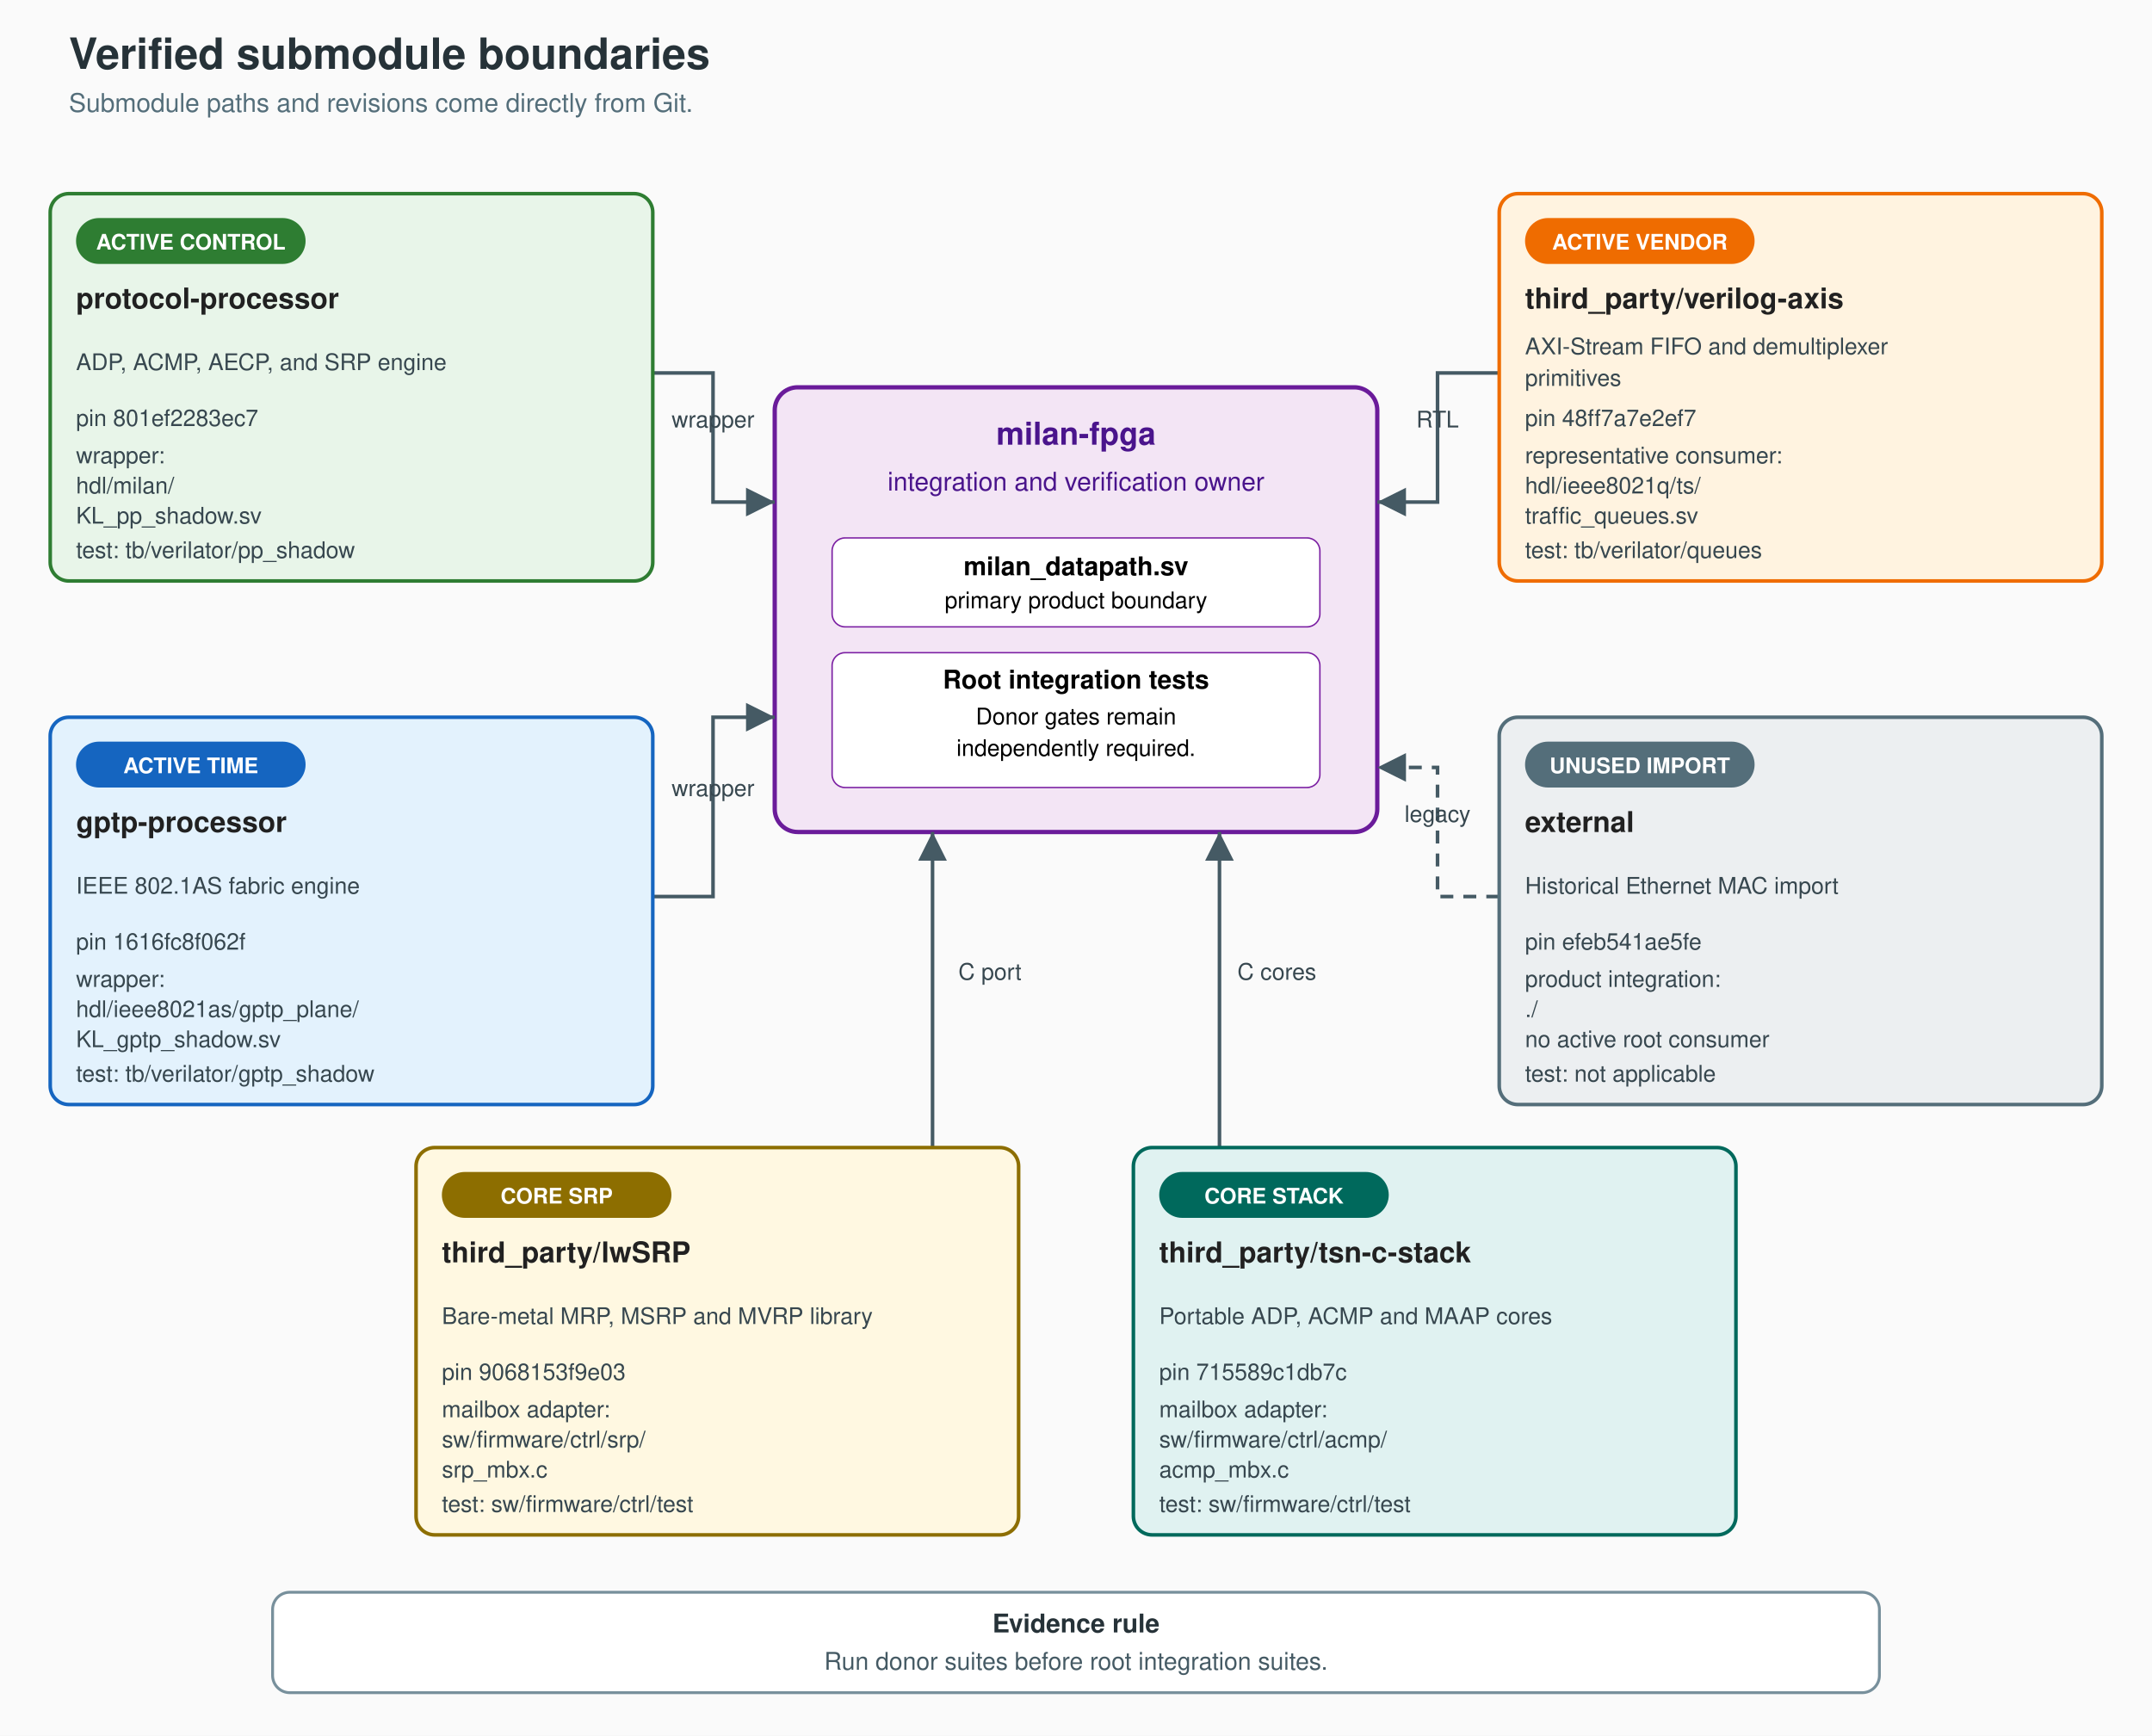
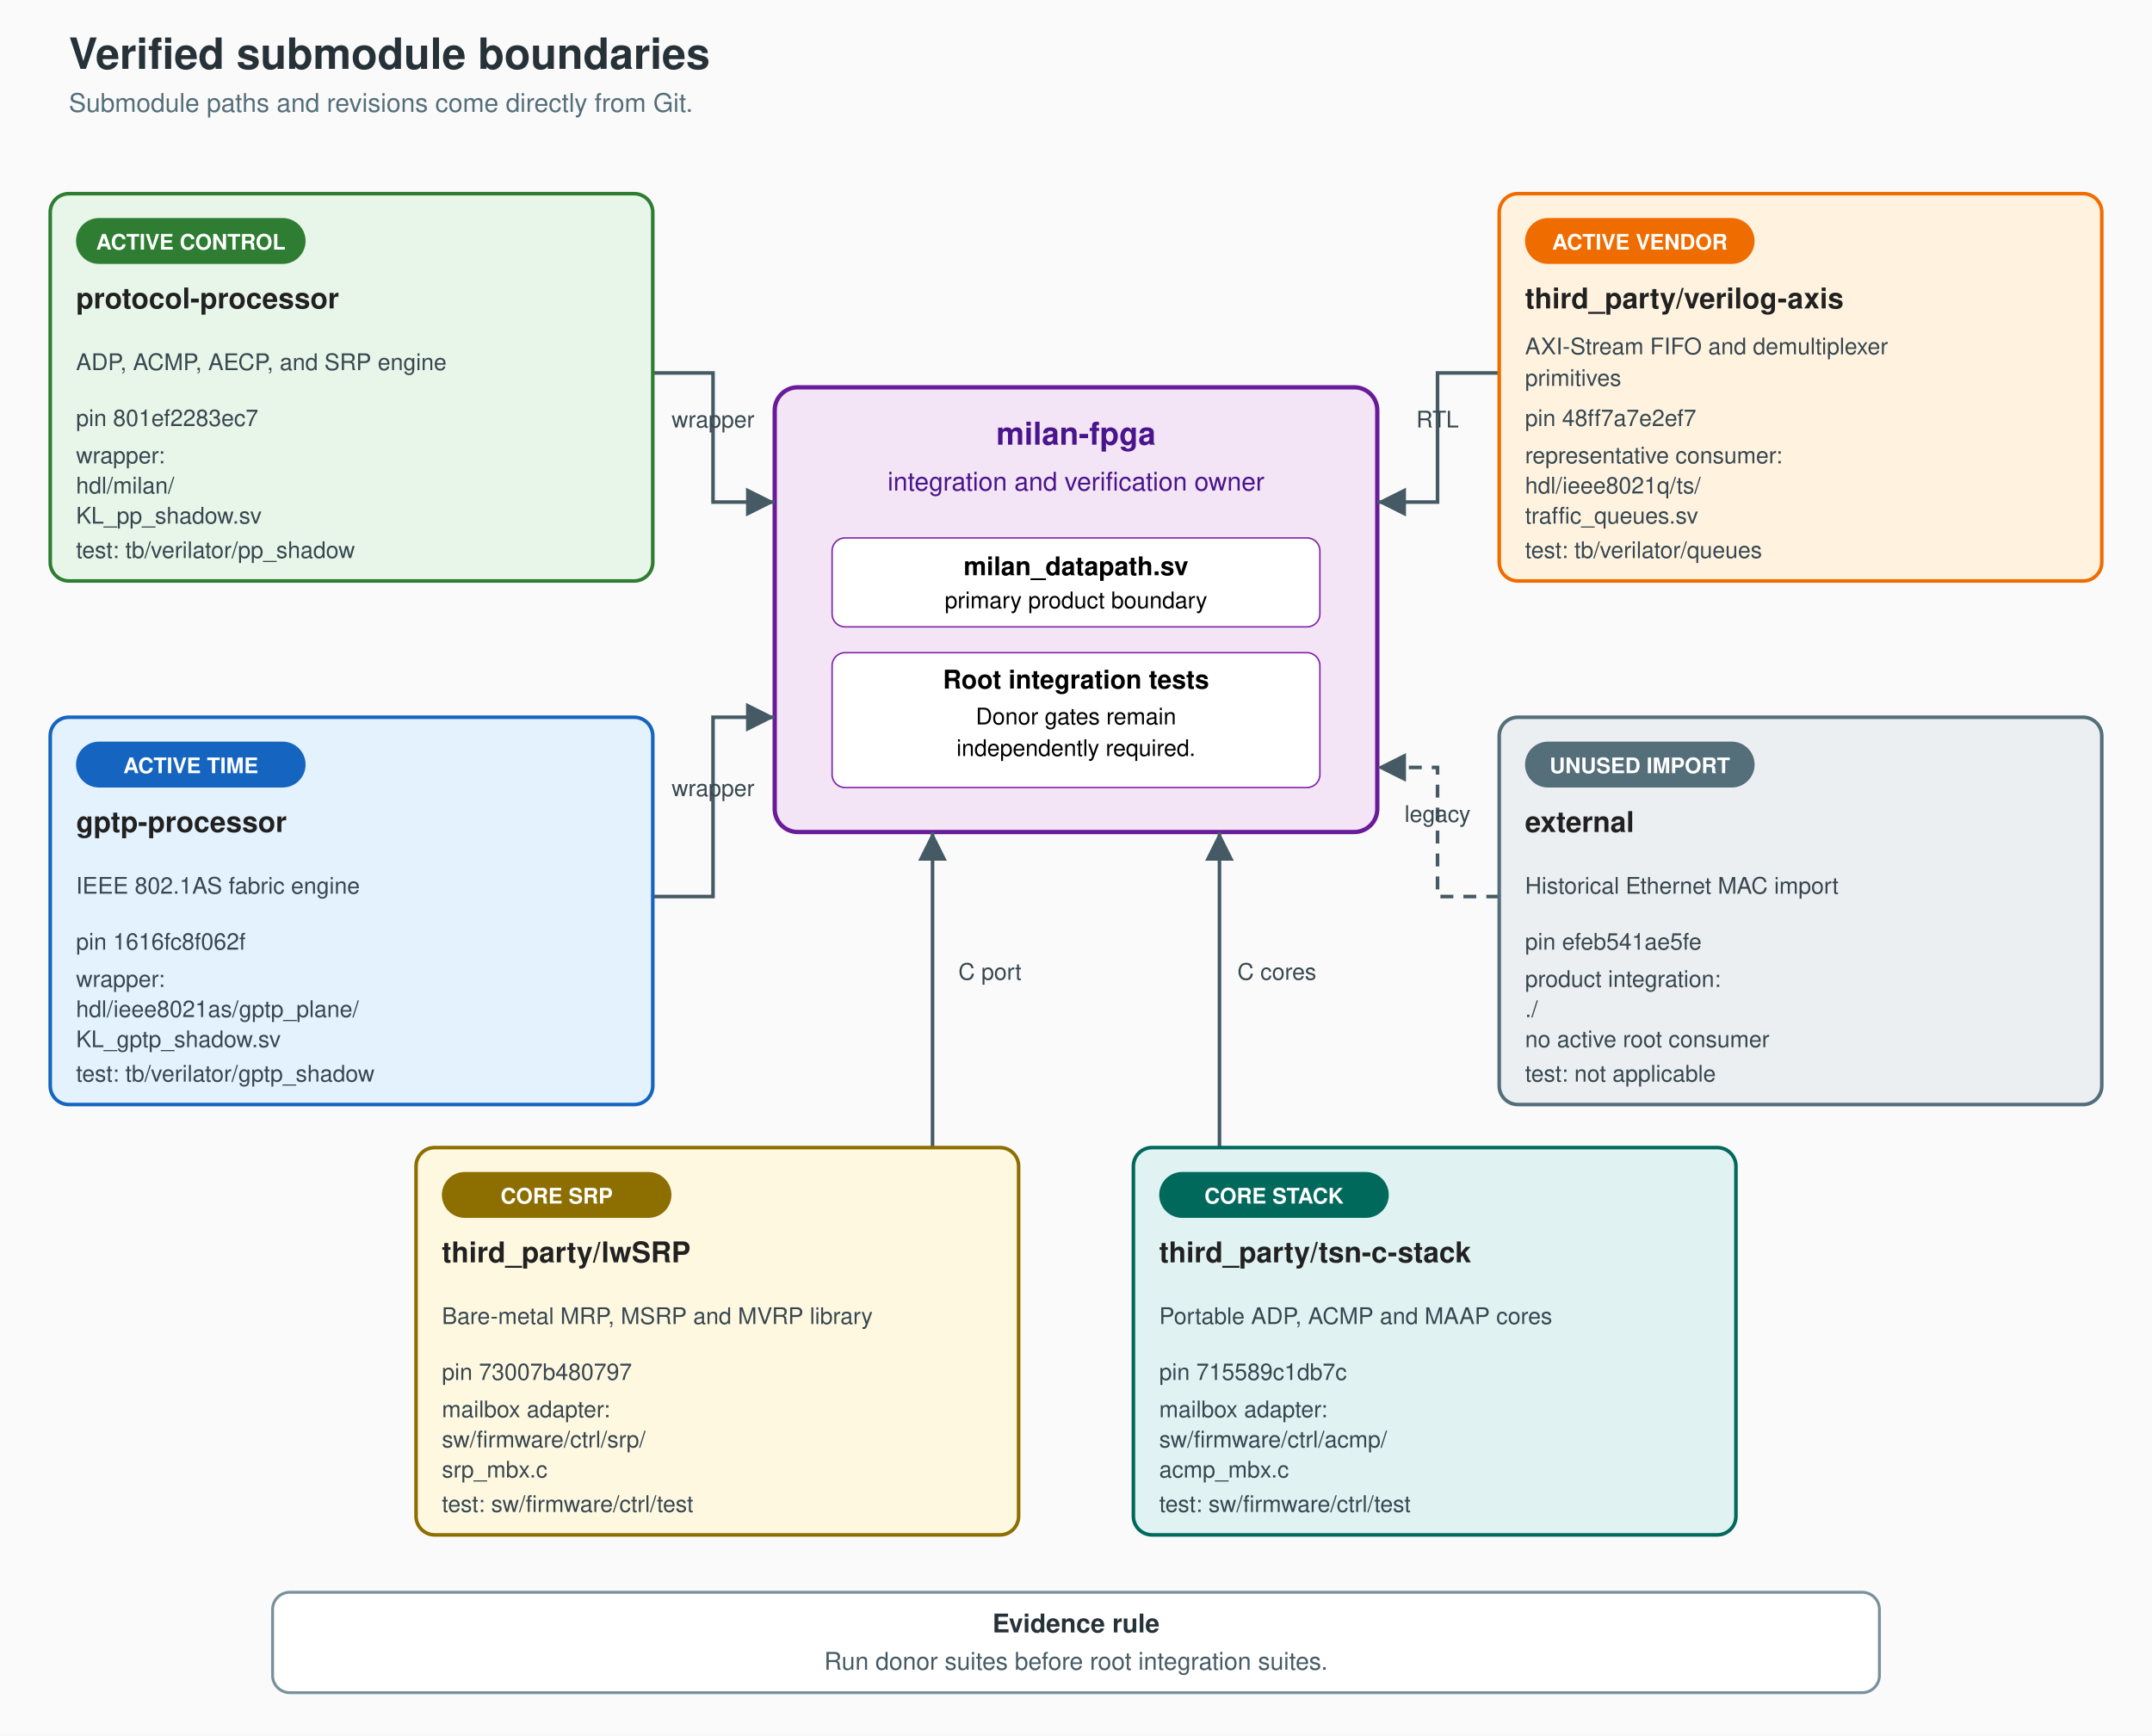
<svg xmlns="http://www.w3.org/2000/svg" width="1500" height="1210" viewBox="0 0 1500 1210" font-family="Helvetica,Arial,sans-serif">
  <rect width="1500" height="1210" fill="#FAFAFA" />
  <defs>
    <marker id="arrow" markerWidth="12" markerHeight="12" refX="8" refY="4" orient="auto">
      <path d="M0,0 L8,4 L0,8 Z" fill="#455A64" />
    </marker>
  </defs>
  <text x="48" y="48" font-size="30" font-weight="bold" fill="#263238">Verified submodule boundaries</text>
  <text x="48" y="78" font-size="18" fill="#546E7A">Submodule paths and revisions come directly from Git.</text>
  <rect x="540" y="270" width="420" height="310" rx="16" fill="#F3E5F5" stroke="#6A1B9A" stroke-width="3" />
  <text x="750" y="310" text-anchor="middle" font-size="22" font-weight="bold" fill="#4A148C">milan-fpga</text>
  <text x="750" y="342" text-anchor="middle" font-size="18" fill="#4A148C">integration and verification owner</text>
  <rect x="580" y="375" width="340" height="62" rx="9" fill="#FFFFFF" stroke="#7B1FA2" />
  <text x="750" y="401" text-anchor="middle" font-size="18" font-weight="bold">milan_datapath.sv</text>
  <text x="750" y="424" text-anchor="middle" font-size="16">primary product boundary</text>
  <rect x="580" y="455" width="340" height="94" rx="9" fill="#FFFFFF" stroke="#7B1FA2" />
  <text x="750" y="480" text-anchor="middle" font-size="18" font-weight="bold">Root integration tests</text>
  <text x="750" y="505" text-anchor="middle" font-size="16">Donor gates remain</text>
  <text x="750" y="527" text-anchor="middle" font-size="16">independently required.</text>
  <path d="M455,260 L497,260 L497,350 L540,350" fill="none" stroke="#455A64" stroke-width="2.5" marker-end="url(#arrow)" />
  <text x="497" y="298" text-anchor="middle" font-size="16" fill="#37474F">wrapper</text>
  <path d="M455,625 L497,625 L497,500 L540,500" fill="none" stroke="#455A64" stroke-width="2.5" marker-end="url(#arrow)" />
  <text x="497" y="555" text-anchor="middle" font-size="16" fill="#37474F">wrapper</text>
  <path d="M1045,260 L1002,260 L1002,350 L960,350" fill="none" stroke="#455A64" stroke-width="2.5" marker-end="url(#arrow)" />
  <text x="1002" y="298" text-anchor="middle" font-size="16" fill="#37474F">RTL</text>
  <path d="M1045,625 L1002,625 L1002,535 L960,535" fill="none" stroke="#455A64" stroke-width="2.5" marker-end="url(#arrow)" stroke-dasharray="9,7" />
  <text x="1002" y="573" text-anchor="middle" font-size="16" fill="#37474F">legacy</text>
  <path d="M650,800 L650,800 L650,580 L650,580" fill="none" stroke="#455A64" stroke-width="2.5" marker-end="url(#arrow)" />
  <text x="690" y="683" text-anchor="middle" font-size="16" fill="#37474F">C port</text>
  <path d="M850,800 L850,800 L850,580 L850,580" fill="none" stroke="#455A64" stroke-width="2.5" marker-end="url(#arrow)" />
  <text x="890" y="683" text-anchor="middle" font-size="16" fill="#37474F">C cores</text>
  <rect x="35" y="135" width="420" height="270" rx="13" fill="#E8F5E9" stroke="#2E7D32" stroke-width="2.5" />
  <rect x="53" y="152" width="160" height="32" rx="16" fill="#2E7D32" />
  <text x="133" y="174" text-anchor="middle" font-size="15" font-weight="bold" fill="#FFFFFF">ACTIVE CONTROL</text>
  <text x="53" y="215" font-size="20" font-weight="bold" fill="#212121">protocol-processor</text>
  <text x="53" y="258" font-size="16" fill="#37474F">ADP, ACMP, AECP, and SRP engine</text>
  <text x="53" y="297" font-size="16" fill="#37474F">pin 801ef2283ec7</text>
  <text x="53" y="323" font-size="16" fill="#37474F">wrapper:</text>
  <text x="53" y="344" font-size="16" fill="#37474F">hdl/milan/</text>
  <text x="53" y="365" font-size="16" fill="#37474F">KL_pp_shadow.sv</text>
  <text x="53" y="389" font-size="16" fill="#37474F">test: tb/verilator/pp_shadow</text>
  <rect x="35" y="500" width="420" height="270" rx="13" fill="#E3F2FD" stroke="#1565C0" stroke-width="2.5" />
  <rect x="53" y="517" width="160" height="32" rx="16" fill="#1565C0" />
  <text x="133" y="539" text-anchor="middle" font-size="15" font-weight="bold" fill="#FFFFFF">ACTIVE TIME</text>
  <text x="53" y="580" font-size="20" font-weight="bold" fill="#212121">gptp-processor</text>
  <text x="53" y="623" font-size="16" fill="#37474F">IEEE 802.1AS fabric engine</text>
  <text x="53" y="662" font-size="16" fill="#37474F">pin 1616fc8f062f</text>
  <text x="53" y="688" font-size="16" fill="#37474F">wrapper:</text>
  <text x="53" y="709" font-size="16" fill="#37474F">hdl/ieee8021as/gptp_plane/</text>
  <text x="53" y="730" font-size="16" fill="#37474F">KL_gptp_shadow.sv</text>
  <text x="53" y="754" font-size="16" fill="#37474F">test: tb/verilator/gptp_shadow</text>
  <rect x="1045" y="135" width="420" height="270" rx="13" fill="#FFF3E0" stroke="#EF6C00" stroke-width="2.5" />
  <rect x="1063" y="152" width="160" height="32" rx="16" fill="#EF6C00" />
  <text x="1143" y="174" text-anchor="middle" font-size="15" font-weight="bold" fill="#FFFFFF">ACTIVE VENDOR</text>
  <text x="1063" y="215" font-size="20" font-weight="bold" fill="#212121">third_party/verilog-axis</text>
  <text x="1063" y="247" font-size="16" fill="#37474F">AXI-Stream FIFO and demultiplexer</text>
  <text x="1063" y="269" font-size="16" fill="#37474F">primitives</text>
  <text x="1063" y="297" font-size="16" fill="#37474F">pin 48ff7a7e2ef7</text>
  <text x="1063" y="323" font-size="16" fill="#37474F">representative consumer:</text>
  <text x="1063" y="344" font-size="16" fill="#37474F">hdl/ieee8021q/ts/</text>
  <text x="1063" y="365" font-size="16" fill="#37474F">traffic_queues.sv</text>
  <text x="1063" y="389" font-size="16" fill="#37474F">test: tb/verilator/queues</text>
  <rect x="1045" y="500" width="420" height="270" rx="13" fill="#ECEFF1" stroke="#546E7A" stroke-width="2.5" />
  <rect x="1063" y="517" width="160" height="32" rx="16" fill="#546E7A" />
  <text x="1143" y="539" text-anchor="middle" font-size="15" font-weight="bold" fill="#FFFFFF">UNUSED IMPORT</text>
  <text x="1063" y="580" font-size="20" font-weight="bold" fill="#212121">external</text>
  <text x="1063" y="623" font-size="16" fill="#37474F">Historical Ethernet MAC import</text>
  <text x="1063" y="662" font-size="16" fill="#37474F">pin efeb541ae5fe</text>
  <text x="1063" y="688" font-size="16" fill="#37474F">product integration:</text>
  <text x="1063" y="709" font-size="16" fill="#37474F">./</text>
  <text x="1063" y="730" font-size="16" fill="#37474F">no active root consumer</text>
  <text x="1063" y="754" font-size="16" fill="#37474F">test: not applicable</text>
  <rect x="290" y="800" width="420" height="270" rx="13" fill="#FFF8E1" stroke="#8D6E00" stroke-width="2.5" />
  <rect x="308" y="817" width="160" height="32" rx="16" fill="#8D6E00" />
  <text x="388" y="839" text-anchor="middle" font-size="15" font-weight="bold" fill="#FFFFFF">CORE SRP</text>
  <text x="308" y="880" font-size="20" font-weight="bold" fill="#212121">third_party/lwSRP</text>
  <text x="308" y="923" font-size="16" fill="#37474F">Bare-metal MRP, MSRP and MVRP library</text>
-   <text x="308" y="962" font-size="16" fill="#37474F">pin 9068153f9e03</text>
+   <text x="308" y="962" font-size="16" fill="#37474F">pin 73007b480797</text>
  <text x="308" y="988" font-size="16" fill="#37474F">mailbox adapter:</text>
  <text x="308" y="1009" font-size="16" fill="#37474F">sw/firmware/ctrl/srp/</text>
  <text x="308" y="1030" font-size="16" fill="#37474F">srp_mbx.c</text>
  <text x="308" y="1054" font-size="16" fill="#37474F">test: sw/firmware/ctrl/test</text>
  <rect x="790" y="800" width="420" height="270" rx="13" fill="#E0F2F1" stroke="#00695C" stroke-width="2.5" />
  <rect x="808" y="817" width="160" height="32" rx="16" fill="#00695C" />
  <text x="888" y="839" text-anchor="middle" font-size="15" font-weight="bold" fill="#FFFFFF">CORE STACK</text>
  <text x="808" y="880" font-size="20" font-weight="bold" fill="#212121">third_party/tsn-c-stack</text>
  <text x="808" y="923" font-size="16" fill="#37474F">Portable ADP, ACMP and MAAP cores</text>
  <text x="808" y="962" font-size="16" fill="#37474F">pin 715589c1db7c</text>
  <text x="808" y="988" font-size="16" fill="#37474F">mailbox adapter:</text>
  <text x="808" y="1009" font-size="16" fill="#37474F">sw/firmware/ctrl/acmp/</text>
  <text x="808" y="1030" font-size="16" fill="#37474F">acmp_mbx.c</text>
  <text x="808" y="1054" font-size="16" fill="#37474F">test: sw/firmware/ctrl/test</text>
  <rect x="190" y="1110" width="1120" height="70" rx="12" fill="#FFFFFF" stroke="#78909C" stroke-width="2" />
  <text x="750" y="1138" text-anchor="middle" font-size="18" font-weight="bold" fill="#263238">Evidence rule</text>
  <text x="750" y="1164" text-anchor="middle" font-size="17" fill="#455A64">Run donor suites before root integration suites.</text>
</svg>
